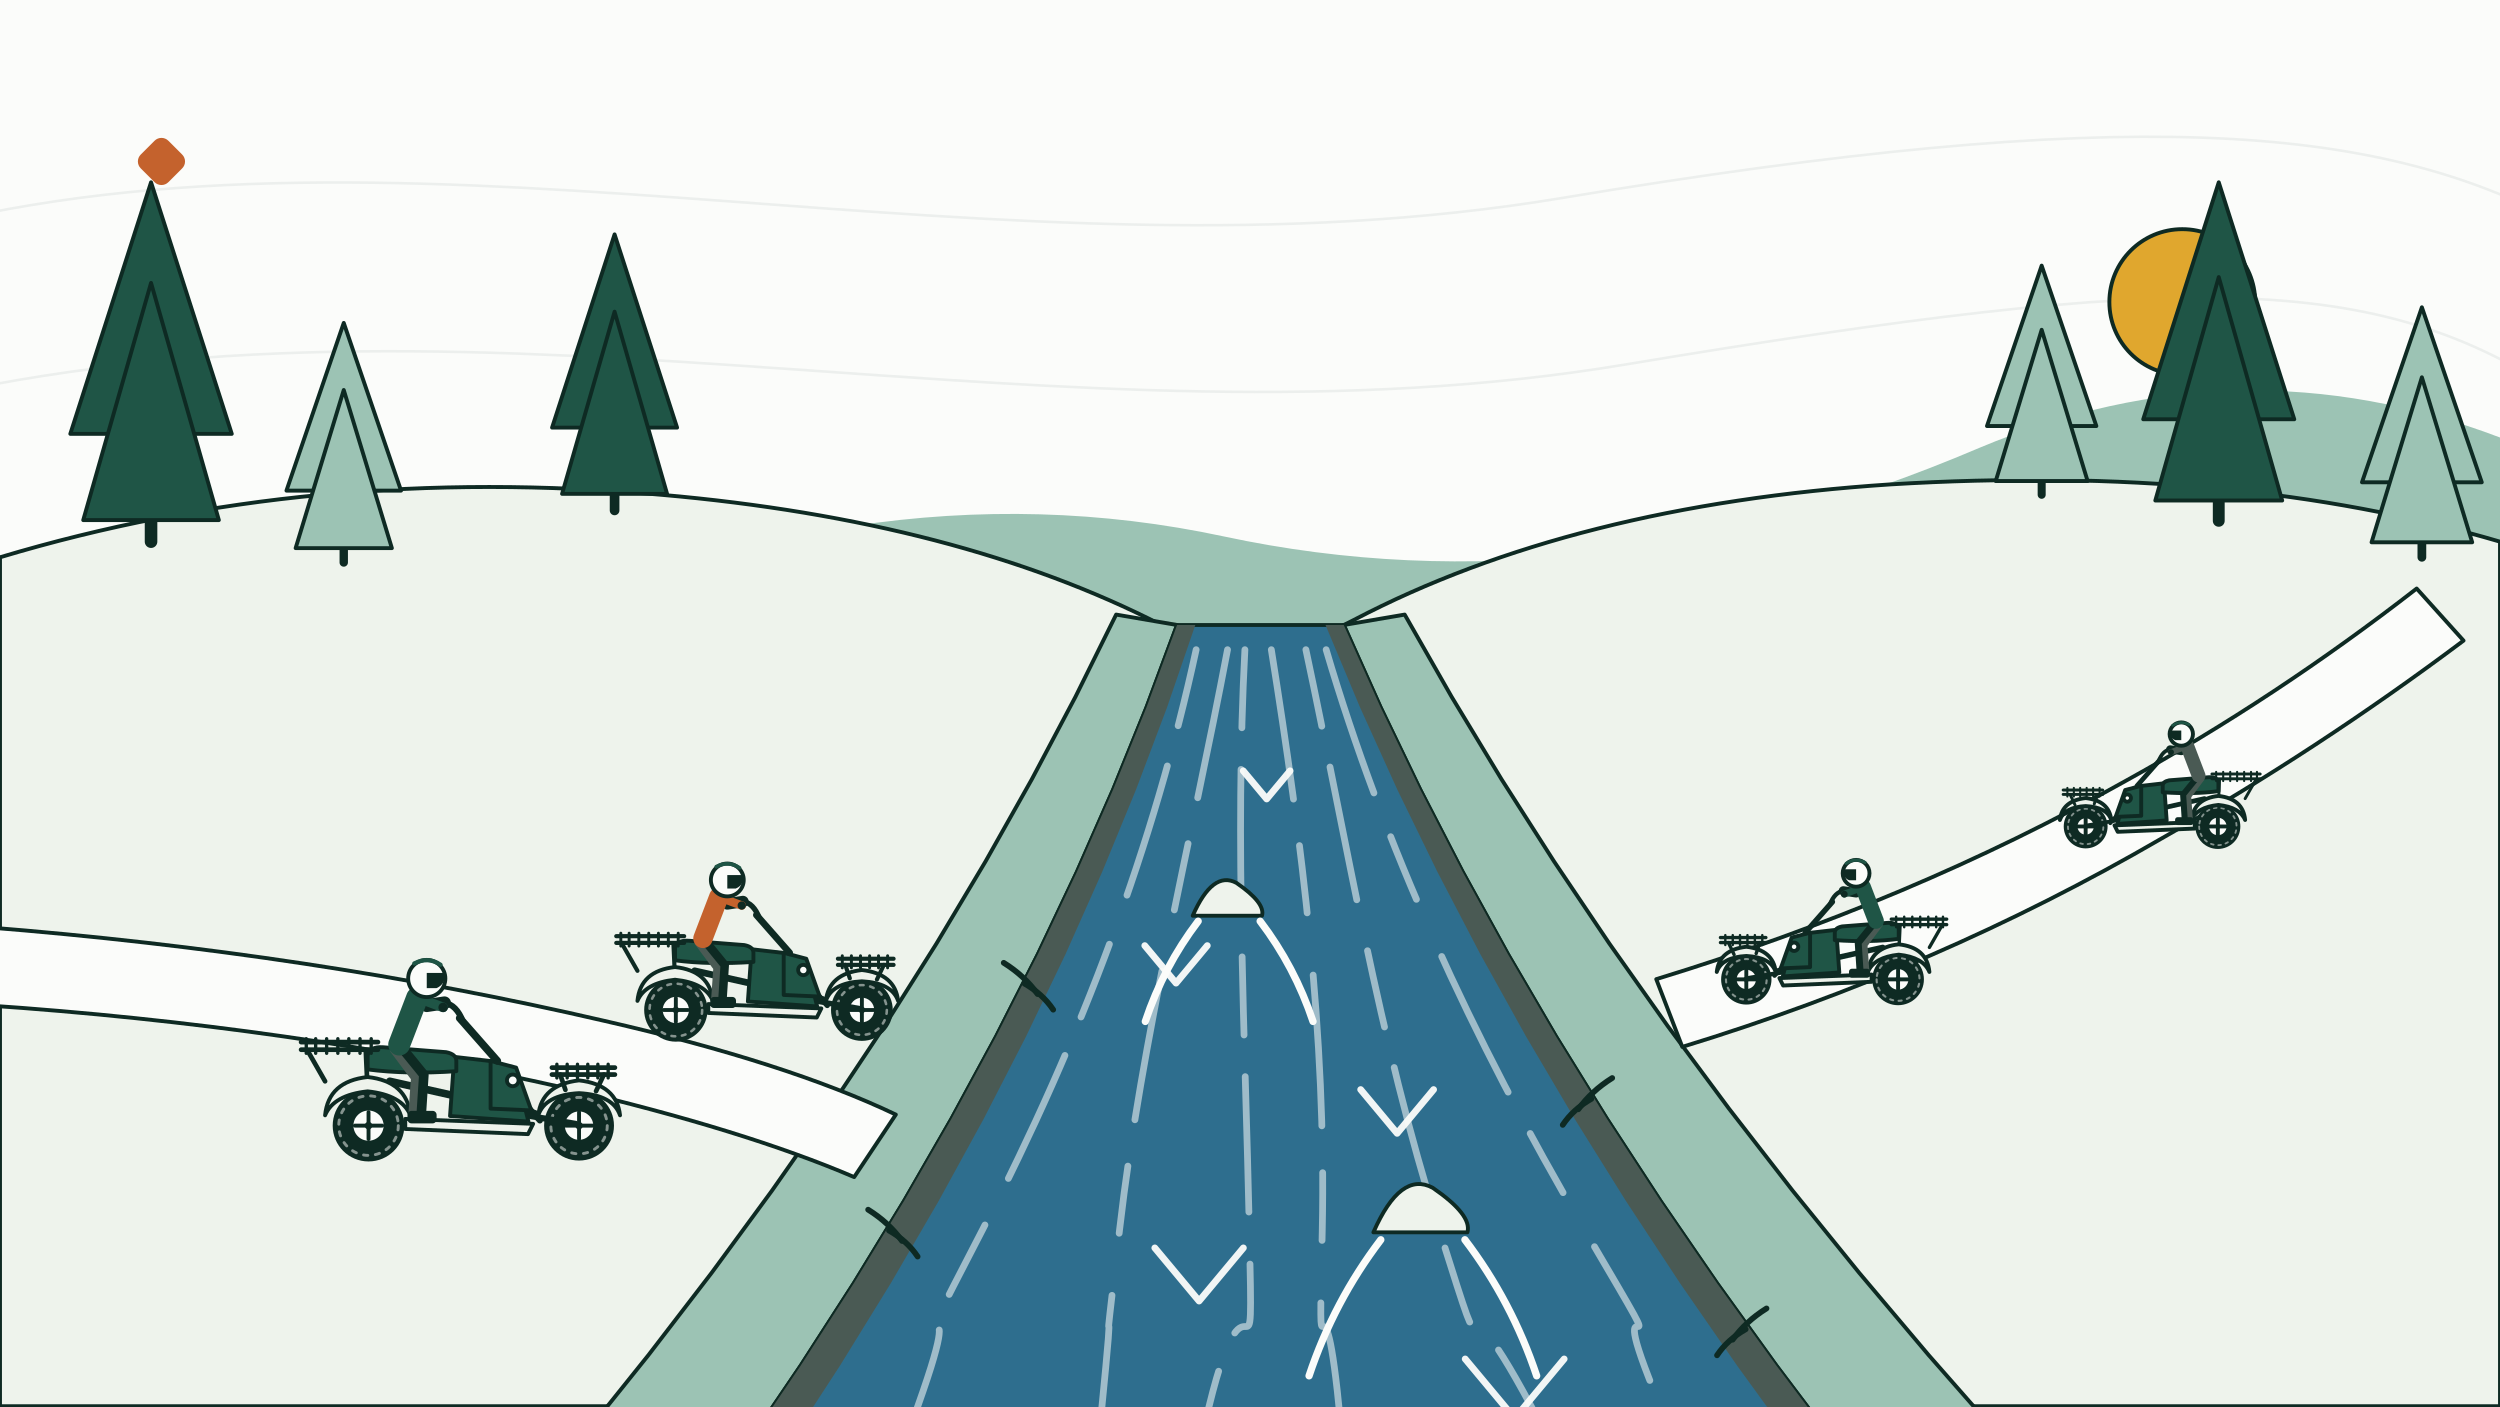
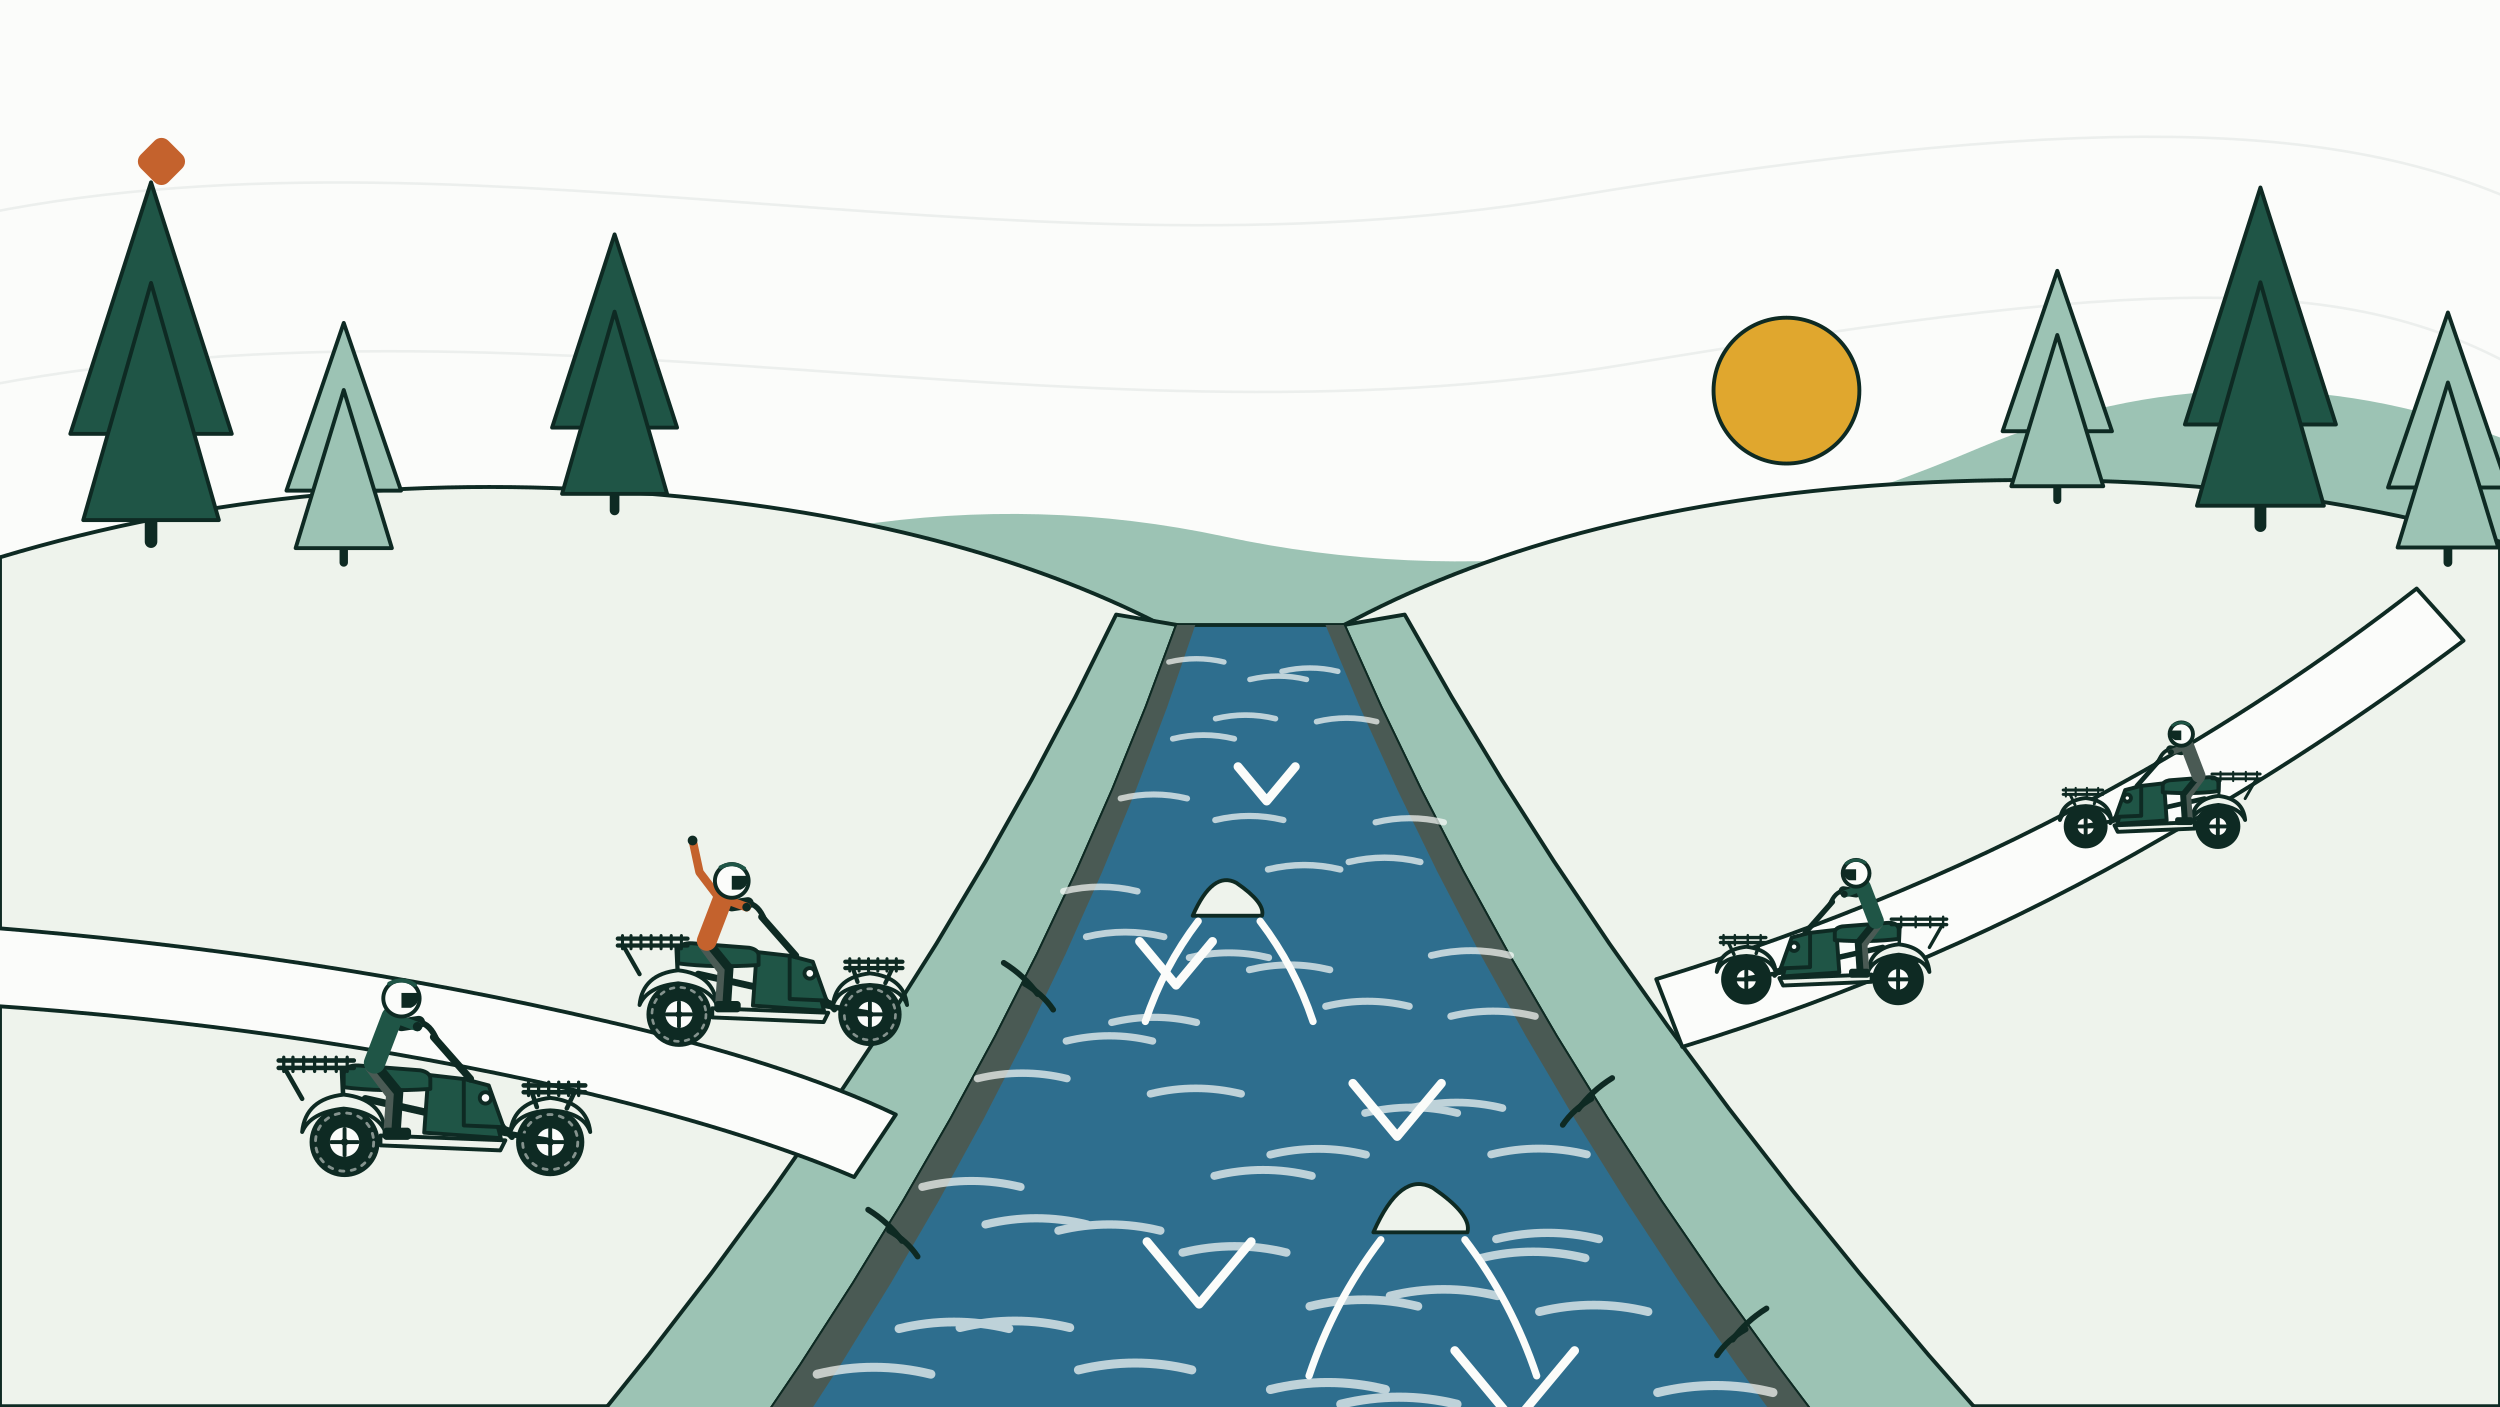
<svg xmlns="http://www.w3.org/2000/svg" viewBox="0 0 960 540" role="img">
  <rect width="960" height="540" fill="#FBFCFA" />
  <g fill="none" stroke="#0E2A23" stroke-opacity="0.06" stroke-width="1">
    <path d="M-24 86 C 168 40, 384 112, 600 76 S 912 47, 984 86" />
    <path d="M-24 152 C 192 104, 408 176, 624 140 S 912 104, 984 152" />
  </g>
-   <circle cx="838.0" cy="116.0" r="28.0" fill="#E0A72E" stroke="#0E2A23" stroke-width="1.5" />
+   <circle cx="686.0" cy="150.0" r="28.0" fill="#E0A72E" stroke="#0E2A23" stroke-width="1.5" />
  <path d="M180 250 Q330 176 470 206 Q610 236 760 172 Q860 130 960 168 L960 260 L180 260 Z" fill="#9CC3B4" />
  <path d="M0 214 Q120 178 254 190 Q368 200 446 240 Q482 258 520 238 Q604 194 726 186 Q858 178 960 208 L960 540 L0 540 Z" fill="#EEF3EC" stroke="#0E2A23" stroke-width="1.5" stroke-linejoin="round" />
  <g stroke-linejoin="round" stroke-linecap="round">
    <path d="M58.0 208.0 V194.2" stroke="#0E2A23" stroke-width="4.83" />
    <path d="M58.0 70.0 L89.0 166.6 H27.0 Z" fill="#1F5546" stroke="#0E2A23" stroke-width="1.5" />
    <path d="M58.0 108.64 L84.04 199.72 H31.96 Z" fill="#1F5546" stroke="#0E2A23" stroke-width="1.5" />
    <path d="M132.0 216.0 V206.8" stroke="#0E2A23" stroke-width="3.22" />
    <path d="M132.0 124.0 L154.0 188.4 H110.0 Z" fill="#9CC3B4" stroke="#0E2A23" stroke-width="1.5" />
    <path d="M132.0 149.76 L150.48 210.48 H113.52 Z" fill="#9CC3B4" stroke="#0E2A23" stroke-width="1.5" />
    <path d="M236.0 196.0 V185.4" stroke="#0E2A23" stroke-width="3.71" />
    <path d="M236.0 90.0 L260.0 164.2 H212.0 Z" fill="#1F5546" stroke="#0E2A23" stroke-width="1.5" />
    <path d="M236.0 119.68 L256.16 189.64 H215.84 Z" fill="#1F5546" stroke="#0E2A23" stroke-width="1.5" />
-     <path d="M852.0 200.0 V187.0" stroke="#0E2A23" stroke-width="4.55" />
-     <path d="M852.0 70.0 L881.0 161.0 H823.0 Z" fill="#1F5546" stroke="#0E2A23" stroke-width="1.5" />
-     <path d="M852.0 106.4 L876.36 192.2 H827.64 Z" fill="#1F5546" stroke="#0E2A23" stroke-width="1.5" />
-     <path d="M784.0 190.0 V181.2" stroke="#0E2A23" stroke-width="3.08" />
-     <path d="M784.0 102.0 L805.0 163.6 H763.0 Z" fill="#9CC3B4" stroke="#0E2A23" stroke-width="1.5" />
-     <path d="M784.0 126.64 L801.64 184.72 H766.36 Z" fill="#9CC3B4" stroke="#0E2A23" stroke-width="1.5" />
-     <path d="M930.0 214.0 V204.4" stroke="#0E2A23" stroke-width="3.36" />
-     <path d="M930.0 118.0 L953.0 185.2 H907.0 Z" fill="#9CC3B4" stroke="#0E2A23" stroke-width="1.5" />
-     <path d="M930.0 144.88 L949.32 208.24 H910.68 Z" fill="#9CC3B4" stroke="#0E2A23" stroke-width="1.5" />
+     <path d="M868.0 202.0 V189.0" stroke="#0E2A23" stroke-width="4.55" />
+     <path d="M868.0 72.0 L897.0 163.0 H839.0 Z" fill="#1F5546" stroke="#0E2A23" stroke-width="1.5" />
+     <path d="M868.0 108.4 L892.36 194.2 H843.64 Z" fill="#1F5546" stroke="#0E2A23" stroke-width="1.5" />
+     <path d="M790.0 192.0 V183.2" stroke="#0E2A23" stroke-width="3.08" />
+     <path d="M790.0 104.0 L811.0 165.6 H769.0 Z" fill="#9CC3B4" stroke="#0E2A23" stroke-width="1.5" />
+     <path d="M790.0 128.64 L807.64 186.72 H772.36 Z" fill="#9CC3B4" stroke="#0E2A23" stroke-width="1.5" />
+     <path d="M940.0 216.0 V206.4" stroke="#0E2A23" stroke-width="3.36" />
+     <path d="M940.0 120.0 L963.0 187.2 H917.0 Z" fill="#9CC3B4" stroke="#0E2A23" stroke-width="1.5" />
+     <path d="M940.0 146.88 L959.32 210.24 H920.68 Z" fill="#9CC3B4" stroke="#0E2A23" stroke-width="1.5" />
  </g>
  <path d="M428.6 236.0 L412.96 267.6 L396.24 299.2 L378.44 330.8 L359.56 362.4 L339.6 394.0 L318.56 425.6 L296.44 457.2 L273.24 488.8 L248.96 520.4 L223.6 552.0 286.0 556.0 L307.46 524.4 L327.84 492.8 L347.14 461.2 L365.36 429.6 L382.5 398.0 L398.56 366.4 L413.54 334.8 L427.44 303.2 L440.26 271.6 L452.0 240.0 Z" fill="#9CC3B4" stroke="#0E2A23" stroke-width="1.5" stroke-linejoin="round" />
  <path d="M539.4 236.0 L557.44 267.6 L576.56 299.2 L596.76 330.8 L618.04 362.4 L640.4 394.0 L663.84 425.6 L688.36 457.2 L713.96 488.8 L740.64 520.4 L768.4 552.0 706.0 556.0 L682.14 524.4 L659.36 492.8 L637.66 461.2 L617.04 429.6 L597.5 398.0 L579.04 366.4 L561.66 334.8 L545.36 303.2 L530.14 271.6 L516.0 240.0 Z" fill="#9CC3B4" stroke="#0E2A23" stroke-width="1.5" stroke-linejoin="round" />
  <path d="M452.0 240.0 L440.26 271.6 L427.44 303.2 L413.54 334.8 L398.56 366.4 L382.5 398.0 L365.36 429.6 L347.14 461.2 L327.84 492.8 L307.46 524.4 L286.0 556.0 706.0 556.0 L682.14 524.4 L659.36 492.8 L637.66 461.2 L617.04 429.6 L597.5 398.0 L579.04 366.4 L561.66 334.8 L545.36 303.2 L530.14 271.6 L516.0 240.0 Z" fill="#2E6E8E" stroke="#0E2A23" stroke-width="1.5" stroke-linejoin="round" />
  <path d="M452.0 240.0 L440.26 271.6 L427.44 303.2 L413.54 334.8 L398.56 366.4 L382.5 398.0 L365.36 429.6 L347.14 461.2 L327.84 492.8 L307.46 524.4 L286.0 556.0 302.0 556.0 L322.56 524.4 L342.04 492.8 L360.44 461.2 L377.76 429.6 L394.0 398.0 L409.16 366.4 L423.24 334.8 L436.24 303.2 L448.16 271.6 L459.0 240.0 Z" fill="#4A5A54" />
  <path d="M516.0 240.0 L530.14 271.6 L545.36 303.2 L561.66 334.8 L579.04 366.4 L597.5 398.0 L617.04 429.6 L637.66 461.2 L659.36 492.8 L682.14 524.4 L706.0 556.0 690.0 556.0 L667.04 524.4 L645.16 492.8 L624.36 461.2 L604.64 429.6 L586.0 398.0 L568.44 366.4 L551.96 334.8 L536.56 303.2 L522.24 271.6 L509.0 240.0 Z" fill="#4A5A54" />
-   <g fill="none" stroke="#FBFCFA" stroke-linecap="round" opacity="0.55">
-     <path d="M459.32 249.48 C 443.23 323.74, 415.66 398.0, 377.27 472.26 S 377.27 472.26, 350.07 546.52" stroke-width="2.6" stroke-dasharray="30 16 52 20" />
-     <path d="M471.37 249.48 C 457.29 323.74, 438.51 398.0, 429.91 472.26 S 429.91 472.26, 422.52 546.52" stroke-width="2.6" stroke-dasharray="58 18 26 24" />
-     <path d="M478.04 249.48 C 474.14 323.74, 478.14 398.0, 479.74 472.26 S 479.74 472.26, 462.74 546.52" stroke-width="2.6" stroke-dasharray="30 16 52 20" />
-     <path d="M488.19 249.48 C 500.06 323.74, 509.33 398.0, 507.75 472.26 S 507.75 472.26, 514.79 546.52" stroke-width="2.6" stroke-dasharray="58 18 26 24" />
-     <path d="M501.46 249.48 C 517.33 323.74, 529.2 398.0, 552.68 472.26 S 552.68 472.26, 591.41 546.52" stroke-width="2.6" stroke-dasharray="30 16 52 20" />
-     <path d="M509.24 249.48 C 531.12 323.74, 564.82 398.0, 608.49 472.26 S 608.49 472.26, 640.32 546.52" stroke-width="2.6" stroke-dasharray="58 18 26 24" />
-   </g>
-   <g fill="none" stroke="#FBFCFA" stroke-width="2.6" stroke-linecap="round" stroke-linejoin="round" opacity="0.95">
-     <path d="M477.4 296.0 L486.4 306.8 L495.4 296.0" />
-     <path d="M439.6 363.12 L451.6 377.52 L463.6 363.12" />
-     <path d="M522.5 418.4 L536.5 435.2 L550.5 418.4" />
-     <path d="M443.45 479.2 L460.45 499.6 L477.45 479.2" />
-     <path d="M562.64 521.84 L581.64 544.64 L600.64 521.84" />
+   <g fill="none" stroke="#FBFCFA" stroke-linecap="round" opacity="0.7">
+     <path d="M448.83 254.22 q10.59 -2.54 21.17 0" stroke-width="2.07" />
+     <path d="M479.97 260.92 q10.86 -2.61 21.72 0" stroke-width="2.11" />
+     <path d="M492.27 257.8 q10.73 -2.58 21.46 0" stroke-width="2.09" />
+     <path d="M450.36 283.69 q11.8 -2.84 23.59 0" stroke-width="2.22" />
+     <path d="M466.8 275.97 q11.48 -2.76 22.96 0" stroke-width="2.18" />
+     <path d="M505.58 277.12 q11.53 -2.78 23.05 0" stroke-width="2.19" />
+     <path d="M430.34 306.61 q12.74 -3.07 25.48 0" stroke-width="2.34" />
+     <path d="M466.67 314.9 q13.08 -3.16 26.16 0" stroke-width="2.38" />
+     <path d="M528.23 315.78 q13.12 -3.17 26.23 0" stroke-width="2.38" />
+     <path d="M408.34 342.25 q14.21 -3.44 28.41 0" stroke-width="2.52" />
+     <path d="M486.93 333.86 q13.86 -3.35 27.72 0" stroke-width="2.48" />
+     <path d="M517.92 331.01 q13.74 -3.32 27.49 0" stroke-width="2.46" />
+     <path d="M417.14 359.73 q14.93 -3.61 29.85 0" stroke-width="2.61" />
+     <path d="M456.66 367.73 q15.25 -3.69 30.51 0" stroke-width="2.65" />
+     <path d="M479.76 372.39 q15.45 -3.74 30.89 0" stroke-width="2.67" />
+     <path d="M549.62 366.89 q15.22 -3.68 30.44 0" stroke-width="2.64" />
+     <path d="M409.45 399.76 q16.57 -4.02 33.14 0" stroke-width="2.81" />
+     <path d="M426.9 392.62 q16.28 -3.95 32.56 0" stroke-width="2.77" />
+     <path d="M509.08 386.42 q16.02 -3.88 32.05 0" stroke-width="2.74" />
+     <path d="M557.15 390.24 q16.18 -3.92 32.36 0" stroke-width="2.76" />
+     <path d="M375.38 414.17 q17.17 -4.16 34.33 0" stroke-width="2.88" />
+     <path d="M441.79 420.03 q17.41 -4.22 34.81 0" stroke-width="2.91" />
+     <path d="M524.17 427.41 q17.71 -4.3 35.42 0" stroke-width="2.95" />
+     <path d="M541.68 425.5 q17.63 -4.28 35.26 0" stroke-width="2.94" />
+     <path d="M354.16 455.78 q18.88 -4.59 37.75 0" stroke-width="3.09" />
+     <path d="M466.32 451.53 q18.7 -4.54 37.4 0" stroke-width="3.07" />
+     <path d="M487.8 443.39 q18.37 -4.46 36.73 0" stroke-width="3.03" />
+     <path d="M572.62 443.29 q18.36 -4.46 36.73 0" stroke-width="3.03" />
+     <path d="M378.43 470.18 q19.47 -4.73 38.94 0" stroke-width="3.17" />
+     <path d="M406.44 472.57 q19.57 -4.76 39.14 0" stroke-width="3.18" />
+     <path d="M454.13 480.99 q19.91 -4.84 39.83 0" stroke-width="3.22" />
+     <path d="M568.74 483.1 q20.0 -4.86 40.0 0" stroke-width="3.23" />
+     <path d="M574.57 475.81 q19.7 -4.79 39.4 0" stroke-width="3.19" />
+     <path d="M345.21 510.22 q21.12 -5.14 42.23 0" stroke-width="3.37" />
+     <path d="M368.61 509.82 q21.1 -5.13 42.2 0" stroke-width="3.37" />
+     <path d="M502.96 501.62 q20.76 -5.05 41.53 0" stroke-width="3.32" />
+     <path d="M533.77 497.62 q20.6 -5.01 41.2 0" stroke-width="3.3" />
+     <path d="M591.15 503.69 q20.85 -5.07 41.7 0" stroke-width="3.34" />
+     <path d="M313.79 527.69 q21.84 -5.31 43.67 0" stroke-width="3.46" />
+     <path d="M414.11 526.05 q21.77 -5.3 43.54 0" stroke-width="3.45" />
+     <path d="M487.85 533.57 q22.08 -5.37 44.15 0" stroke-width="3.49" />
+     <path d="M514.86 539.23 q22.31 -5.43 44.62 0" stroke-width="3.52" />
+     <path d="M636.56 534.73 q22.13 -5.38 44.25 0" stroke-width="3.49" />
+   </g>
+   <g fill="none" stroke="#FBFCFA" stroke-width="3.4" stroke-linecap="round" stroke-linejoin="round">
+     <path d="M475.4 294.4 L486.4 307.6 L497.4 294.4" />
+     <path d="M437.6 361.52 L451.6 378.32 L465.6 361.52" />
+     <path d="M519.5 416.0 L536.5 436.4 L553.5 416.0" />
+     <path d="M440.45 476.8 L460.45 500.8 L480.45 476.8" />
+     <path d="M558.64 518.64 L581.64 546.24 L604.64 518.64" />
  </g>
  <path d="M458.0 351.64 Q465.7 334.14 474.8 339.04 Q486.0 346.74 484.6 351.64 Z" fill="#EEF3EC" stroke="#0E2A23" stroke-width="1.5" stroke-linejoin="round" />
  <g fill="none" stroke="#FBFCFA" stroke-width="2.8" stroke-linecap="round">
    <path d="M460.1 353.74 Q446.8 371.24 439.8 392.24" />
    <path d="M483.9 353.74 Q497.2 371.24 504.2 392.24" />
  </g>
  <path d="M527.38 473.22 Q537.83 449.47 550.18 456.12 Q565.38 466.57 563.48 473.22 Z" fill="#EEF3EC" stroke="#0E2A23" stroke-width="1.5" stroke-linejoin="round" />
  <g fill="none" stroke="#FBFCFA" stroke-width="2.8" stroke-linecap="round">
    <path d="M530.23 476.07 Q512.18 499.82 502.68 528.32" />
    <path d="M562.53 476.07 Q580.58 499.82 590.08 528.32" />
  </g>
  <g fill="none" stroke="#0E2A23" stroke-width="2.2" stroke-linecap="round">
    <path d="M385.43 369.72 q8.0 5 13.0 12" />
    <path d="M393.43 377.72 q7.0 4 11.0 10" />
    <path d="M333.37 464.52 q8.0 5 13.0 12" />
    <path d="M341.37 472.52 q7.0 4 11.0 10" />
  </g>
  <g fill="none" stroke="#0E2A23" stroke-width="2.2" stroke-linecap="round">
    <path d="M619.09 413.96 q-8.0 5 -13.0 12" />
    <path d="M611.09 421.96 q-7.0 4 -11.0 10" />
    <path d="M678.34 502.44 q-8.0 5 -13.0 12" />
    <path d="M670.34 510.44 q-7.0 4 -11.0 10" />
  </g>
  <path d="M-6 356 Q120 366 232 392 Q302 408 344 428 L328 452 Q286 434 218 418 Q112 394 -6 386 Z" fill="#FBFCFA" stroke="#0E2A23" stroke-width="1.5" stroke-linejoin="round" />
  <path d="M646 402 Q744 372 830 322 Q890 288 946 246 L928 226 Q874 268 816 300 Q734 346 636 376 Z" fill="#FBFCFA" stroke="#0E2A23" stroke-width="1.5" stroke-linejoin="round" />
  <g transform="translate(704.0 386.0) scale(-0.62 0.62)">
    <g stroke-linecap="round" stroke-linejoin="round">
      <circle cx="-40.1" cy="-16" r="16.0" fill="#0E2A23" />
-       <circle cx="-40.1" cy="-16" r="13.3" fill="none" stroke="#FBFCFA" stroke-width="1.3" stroke-dasharray="1.9 3.4" opacity="0.5" />
      <circle cx="-40.1" cy="-16" r="7.6" fill="#FBFCFA" stroke="#0E2A23" stroke-width="2.42" />
      <path d="M-40.1 -22 V-10 M-46.2 -16 H-34.0" stroke="#0E2A23" stroke-width="2.42" />
      <circle cx="-40.1" cy="-16" r="1.7" fill="#0E2A23" />
      <circle cx="53.9" cy="-16" r="15.6" fill="#0E2A23" />
-       <circle cx="53.9" cy="-16" r="12.6" fill="none" stroke="#FBFCFA" stroke-width="1.3" stroke-dasharray="1.9 3.4" opacity="0.5" />
      <circle cx="53.9" cy="-16" r="7.2" fill="#FBFCFA" stroke="#0E2A23" stroke-width="2.42" />
      <path d="M53.9 -22 V-10 M47.8 -16 H60.0" stroke="#0E2A23" stroke-width="2.42" />
      <circle cx="53.9" cy="-16" r="1.7" fill="#0E2A23" />
      <path d="M34.1 -21.3 L-30.6 -35.8" stroke="#0E2A23" stroke-width="3.4" />
      <path d="M52.4 -16.8 L17.4 -22.8" stroke="#0E2A23" stroke-width="2.7" />
      <path d="M17.4 -39.6 L36.4 -18.3" stroke="#0E2A23" stroke-width="2.7" />
      <path d="M72.2 -20.6 Q70.7 -34.3 53.9 -36.2 Q37.2 -34.3 35.7 -20.6 Q38.7 -29.7 53.9 -30.5 Q69.1 -29.7 72.2 -20.6 Z" fill="#EEF3EC" stroke="#0E2A23" stroke-width="2.42" />
      <path d="M-21.4 -20.6 Q-23 -35.8 -40.5 -37.7 Q-58 -35.8 -59.5 -20.6 Q-55.7 -29.7 -40.5 -31.3 Q-25.2 -29.7 -21.4 -20.6 Z" fill="#EEF3EC" stroke="#0E2A23" stroke-width="2.42" />
      <path d="M33.4 -16.8 L-23.7 -19 L-23.7 -14.5 L31.1 -12.2 Z" fill="#EEF3EC" stroke="#0E2A23" stroke-width="2.42" />
      <path d="M14.7 -44.8 L-1.8 -46.7 L-3.7 -20.3 L31.3 -17.8 L26.4 -37.5 Z" fill="#1F5546" stroke="#0E2A23" stroke-width="2.42" />
      <path d="M32.6 -22.8 L25.8 -41.9 L14.4 -44.9 L14.4 -23.6 Z" fill="#1F5546" stroke="#0E2A23" stroke-width="2.42" />
      <circle cx="24.3" cy="-36.2" r="2.6" fill="#FBFCFA" stroke="#0E2A23" stroke-width="2.42" />
      <path d="M-0.9 -40.3 L-0.9 -44.9 Q-0.9 -47.9 -5.5 -48.8 L-33.6 -51 Q-39.7 -51.4 -40.5 -47.2 L-40.5 -41.1 Q-23 -38.8 -0.9 -40.3 Z" fill="#1F5546" stroke="#0E2A23" stroke-width="2.42" />
      <path d="M-35.9 -53.3 H-70.2 M-35.9 -49.9 H-70.2" stroke="#0E2A23" stroke-width="2.1" />
-       <path d="M-38.9 -54.8 V-48.3 M-43.9 -54.8 V-48.3 M-48.9 -54.8 V-48.3 M-53.8 -54.8 V-48.3 M-58.8 -54.8 V-48.3 M-63.7 -54.8 V-48.3 M-67.9 -54.8 V-48.3" stroke="#0E2A23" stroke-width="1.5" />
-       <path d="M-41.3 -49.1 L-40.8 -38.1 M-67.1 -49.1 L-59.5 -35.8" stroke="#0E2A23" stroke-width="2.1" />
-       <path d="M41.8 -41.9 H69.9 M41.8 -38.8 H69.9" stroke="#0E2A23" stroke-width="2.1" />
-       <path d="M44.0 -43.4 V-37.3 M48.6 -43.4 V-37.3 M53.2 -43.4 V-37.3 M57.8 -43.4 V-37.3 M62.3 -43.4 V-37.3 M66.9 -43.4 V-37.3" stroke="#0E2A23" stroke-width="1.5" />
+       <path d="M-42 -54.8 V-48.3 M-51 -54.8 V-48.3 M-60 -54.8 V-48.3 M-68 -54.8 V-48.3" stroke="#0E2A23" stroke-width="1.5" />
+       <path d="M-41.3 -49.1 L-40.8 -38.1 M-67.1 -49.1 L-59.5 -35.8" stroke="#0E2A23" stroke-width="2.1" />
+       <path d="M41.8 -41.9 H69.9 M41.8 -38.8 H69.9" stroke="#0E2A23" stroke-width="2.1" />
+       <path d="M45 -43.4 V-37.3 M53 -43.4 V-37.3 M61 -43.4 V-37.3 M68 -43.4 V-37.3" stroke="#0E2A23" stroke-width="1.5" />
      <path d="M45.5 -38.8 L47.8 -32.0 M65.0 -38.8 L61.5 -31.4" stroke="#0E2A23" stroke-width="2.1" />
      <path d="M17.4 -44.9 L0.6 -64" stroke="#0E2A23" stroke-width="3.4" />
      <path d="M2.1 -62.4 Q-0.9 -70.1 -6.2 -70.8" fill="none" stroke="#0E2A23" stroke-width="2.7" />
      <path d="M-6.2 -70.8 L-14.1 -69.6" stroke="#0E2A23" stroke-width="5.8" />
    </g>
    <g stroke-linecap="round" stroke-linejoin="round">
      <path d="M-28.4 -50 L-19 -37.4 L-20.2 -20.3" fill="none" stroke="#4A5A54" stroke-width="4.3" />
      <path d="M-26.4 -52.2 L-15.4 -38.7 L-16.6 -20.3" fill="none" stroke="#0E2A23" stroke-width="4.3" />
      <rect x="-22.7" y="-22.6" width="13" height="5.6" rx="1.8" fill="#0E2A23" />
      <path d="M-26.4 -52.2 L-18.4 -73.1" stroke="#1F5546" stroke-width="9.8" />
      <path d="M-18.4 -73.1 L-6.8 -68.8" stroke="#1F5546" stroke-width="4.3" />
      <circle cx="-6.8" cy="-68.8" r="2.1" fill="#0E2A23" />
      <circle cx="-14.1" cy="-81.7" r="8.3" fill="#FBFCFA" stroke="#0E2A23" stroke-width="2.42" />
      <path d="M-6.13 -84.19 Q-5.47 -79.21 -9.78 -77.38 L-14.1 -77.38 L-14.1 -84.19 Z" fill="#0E2A23" />
      <path d="M-7.96 -87.84 Q-13.52 -91.58 -19.66 -88.42" fill="none" stroke="#1F5546" stroke-width="1.9" />
    </g>
  </g>
  <g transform="translate(830.0 326.0) scale(-0.54 0.54)">
    <g stroke-linecap="round" stroke-linejoin="round">
      <circle cx="-40.1" cy="-16" r="16.0" fill="#0E2A23" />
-       <circle cx="-40.1" cy="-16" r="13.3" fill="none" stroke="#FBFCFA" stroke-width="1.3" stroke-dasharray="1.9 3.4" opacity="0.5" />
      <circle cx="-40.1" cy="-16" r="7.6" fill="#FBFCFA" stroke="#0E2A23" stroke-width="2.78" />
      <path d="M-40.1 -22 V-10 M-46.2 -16 H-34.0" stroke="#0E2A23" stroke-width="2.78" />
      <circle cx="-40.1" cy="-16" r="1.7" fill="#0E2A23" />
      <circle cx="53.9" cy="-16" r="15.6" fill="#0E2A23" />
-       <circle cx="53.9" cy="-16" r="12.6" fill="none" stroke="#FBFCFA" stroke-width="1.3" stroke-dasharray="1.9 3.4" opacity="0.5" />
      <circle cx="53.9" cy="-16" r="7.2" fill="#FBFCFA" stroke="#0E2A23" stroke-width="2.78" />
      <path d="M53.9 -22 V-10 M47.8 -16 H60.0" stroke="#0E2A23" stroke-width="2.78" />
      <circle cx="53.9" cy="-16" r="1.7" fill="#0E2A23" />
      <path d="M34.1 -21.3 L-30.6 -35.8" stroke="#0E2A23" stroke-width="3.4" />
      <path d="M52.4 -16.8 L17.4 -22.8" stroke="#0E2A23" stroke-width="2.7" />
      <path d="M17.4 -39.6 L36.4 -18.3" stroke="#0E2A23" stroke-width="2.7" />
      <path d="M72.2 -20.6 Q70.7 -34.3 53.9 -36.2 Q37.2 -34.3 35.7 -20.6 Q38.7 -29.7 53.9 -30.5 Q69.1 -29.7 72.2 -20.6 Z" fill="#EEF3EC" stroke="#0E2A23" stroke-width="2.78" />
      <path d="M-21.4 -20.6 Q-23 -35.8 -40.5 -37.7 Q-58 -35.8 -59.5 -20.6 Q-55.7 -29.7 -40.5 -31.3 Q-25.2 -29.7 -21.4 -20.6 Z" fill="#EEF3EC" stroke="#0E2A23" stroke-width="2.78" />
      <path d="M33.4 -16.8 L-23.7 -19 L-23.7 -14.5 L31.1 -12.2 Z" fill="#EEF3EC" stroke="#0E2A23" stroke-width="2.78" />
      <path d="M14.7 -44.8 L-1.8 -46.7 L-3.7 -20.3 L31.3 -17.8 L26.4 -37.5 Z" fill="#1F5546" stroke="#0E2A23" stroke-width="2.78" />
      <path d="M32.6 -22.8 L25.8 -41.9 L14.4 -44.9 L14.4 -23.6 Z" fill="#1F5546" stroke="#0E2A23" stroke-width="2.78" />
      <circle cx="24.3" cy="-36.2" r="2.6" fill="#FBFCFA" stroke="#0E2A23" stroke-width="2.78" />
      <path d="M-0.9 -40.3 L-0.9 -44.9 Q-0.9 -47.9 -5.5 -48.8 L-33.6 -51 Q-39.7 -51.4 -40.5 -47.2 L-40.5 -41.1 Q-23 -38.8 -0.9 -40.3 Z" fill="#1F5546" stroke="#0E2A23" stroke-width="2.78" />
      <path d="M-35.9 -53.3 H-70.2 M-35.9 -49.9 H-70.2" stroke="#0E2A23" stroke-width="2.1" />
-       <path d="M-38.9 -54.8 V-48.3 M-43.9 -54.8 V-48.3 M-48.9 -54.8 V-48.3 M-53.8 -54.8 V-48.3 M-58.8 -54.8 V-48.3 M-63.7 -54.8 V-48.3 M-67.9 -54.8 V-48.3" stroke="#0E2A23" stroke-width="1.5" />
-       <path d="M-41.3 -49.1 L-40.8 -38.1 M-67.1 -49.1 L-59.5 -35.8" stroke="#0E2A23" stroke-width="2.1" />
-       <path d="M41.8 -41.9 H69.9 M41.8 -38.8 H69.9" stroke="#0E2A23" stroke-width="2.1" />
-       <path d="M44.0 -43.4 V-37.3 M48.6 -43.4 V-37.3 M53.2 -43.4 V-37.3 M57.8 -43.4 V-37.3 M62.3 -43.4 V-37.3 M66.9 -43.4 V-37.3" stroke="#0E2A23" stroke-width="1.5" />
+       <path d="M-42 -54.8 V-48.3 M-51 -54.8 V-48.3 M-60 -54.8 V-48.3 M-68 -54.8 V-48.3" stroke="#0E2A23" stroke-width="1.5" />
+       <path d="M-41.3 -49.1 L-40.8 -38.1 M-67.1 -49.1 L-59.5 -35.8" stroke="#0E2A23" stroke-width="2.1" />
+       <path d="M41.8 -41.9 H69.9 M41.8 -38.8 H69.9" stroke="#0E2A23" stroke-width="2.1" />
+       <path d="M45 -43.4 V-37.3 M53 -43.4 V-37.3 M61 -43.4 V-37.3 M68 -43.4 V-37.3" stroke="#0E2A23" stroke-width="1.5" />
      <path d="M45.5 -38.8 L47.8 -32.0 M65.0 -38.8 L61.5 -31.4" stroke="#0E2A23" stroke-width="2.1" />
      <path d="M17.4 -44.9 L0.6 -64" stroke="#0E2A23" stroke-width="3.4" />
      <path d="M2.1 -62.4 Q-0.9 -70.1 -6.2 -70.8" fill="none" stroke="#0E2A23" stroke-width="2.7" />
      <path d="M-6.2 -70.8 L-14.1 -69.6" stroke="#0E2A23" stroke-width="5.8" />
    </g>
    <g stroke-linecap="round" stroke-linejoin="round">
      <path d="M-28.4 -50 L-19 -37.4 L-20.2 -20.3" fill="none" stroke="#4A5A54" stroke-width="4.3" />
      <path d="M-26.4 -52.2 L-15.4 -38.7 L-16.6 -20.3" fill="none" stroke="#0E2A23" stroke-width="4.3" />
      <rect x="-22.7" y="-22.6" width="13" height="5.6" rx="1.8" fill="#0E2A23" />
      <path d="M-26.4 -52.2 L-18.4 -73.1" stroke="#4A5A54" stroke-width="9.8" />
      <path d="M-18.4 -73.1 L-6.8 -68.8" stroke="#4A5A54" stroke-width="4.3" />
      <circle cx="-6.8" cy="-68.8" r="2.1" fill="#0E2A23" />
      <circle cx="-14.1" cy="-81.7" r="8.3" fill="#FBFCFA" stroke="#0E2A23" stroke-width="2.78" />
      <path d="M-6.13 -84.19 Q-5.47 -79.21 -9.78 -77.38 L-14.1 -77.38 L-14.1 -84.19 Z" fill="#0E2A23" />
      <path d="M-7.96 -87.84 Q-13.52 -91.58 -19.66 -88.42" fill="none" stroke="#1F5546" stroke-width="1.9" />
    </g>
  </g>
-   <g transform="translate(176.0 446.0) scale(0.86 0.86)">
+   <g transform="translate(166.0 452.0) scale(0.84 0.84)">
    <g stroke-linecap="round" stroke-linejoin="round">
      <circle cx="-40.1" cy="-16" r="16.0" fill="#0E2A23" />
      <circle cx="-40.1" cy="-16" r="13.3" fill="none" stroke="#FBFCFA" stroke-width="1.3" stroke-dasharray="1.9 3.4" opacity="0.5" />
-       <circle cx="-40.1" cy="-16" r="7.6" fill="#FBFCFA" stroke="#0E2A23" stroke-width="1.74" />
-       <path d="M-40.1 -22 V-10 M-46.2 -16 H-34.0" stroke="#0E2A23" stroke-width="1.74" />
+       <circle cx="-40.1" cy="-16" r="7.6" fill="#FBFCFA" stroke="#0E2A23" stroke-width="1.79" />
+       <path d="M-40.1 -22 V-10 M-46.2 -16 H-34.0" stroke="#0E2A23" stroke-width="1.79" />
      <circle cx="-40.1" cy="-16" r="1.7" fill="#0E2A23" />
      <circle cx="53.9" cy="-16" r="15.6" fill="#0E2A23" />
      <circle cx="53.9" cy="-16" r="12.6" fill="none" stroke="#FBFCFA" stroke-width="1.3" stroke-dasharray="1.9 3.4" opacity="0.5" />
-       <circle cx="53.9" cy="-16" r="7.2" fill="#FBFCFA" stroke="#0E2A23" stroke-width="1.74" />
-       <path d="M53.9 -22 V-10 M47.8 -16 H60.0" stroke="#0E2A23" stroke-width="1.74" />
-       <circle cx="53.9" cy="-16" r="1.7" fill="#0E2A23" />
-       <path d="M34.1 -21.3 L-30.6 -35.8" stroke="#0E2A23" stroke-width="3.4" />
-       <path d="M52.4 -16.8 L17.4 -22.8" stroke="#0E2A23" stroke-width="2.7" />
-       <path d="M17.4 -39.6 L36.4 -18.3" stroke="#0E2A23" stroke-width="2.7" />
-       <path d="M72.2 -20.6 Q70.7 -34.3 53.9 -36.2 Q37.2 -34.3 35.7 -20.6 Q38.7 -29.7 53.9 -30.5 Q69.1 -29.7 72.2 -20.6 Z" fill="#EEF3EC" stroke="#0E2A23" stroke-width="1.74" />
-       <path d="M-21.4 -20.6 Q-23 -35.8 -40.5 -37.7 Q-58 -35.8 -59.5 -20.6 Q-55.7 -29.7 -40.5 -31.3 Q-25.2 -29.7 -21.4 -20.6 Z" fill="#EEF3EC" stroke="#0E2A23" stroke-width="1.74" />
-       <path d="M33.4 -16.8 L-23.7 -19 L-23.7 -14.5 L31.1 -12.2 Z" fill="#EEF3EC" stroke="#0E2A23" stroke-width="1.74" />
-       <path d="M14.7 -44.8 L-1.8 -46.7 L-3.7 -20.3 L31.3 -17.8 L26.4 -37.5 Z" fill="#1F5546" stroke="#0E2A23" stroke-width="1.74" />
-       <path d="M32.6 -22.8 L25.8 -41.9 L14.4 -44.9 L14.4 -23.6 Z" fill="#1F5546" stroke="#0E2A23" stroke-width="1.74" />
-       <circle cx="24.3" cy="-36.2" r="2.6" fill="#FBFCFA" stroke="#0E2A23" stroke-width="1.74" />
-       <path d="M-0.9 -40.3 L-0.9 -44.9 Q-0.9 -47.9 -5.5 -48.8 L-33.6 -51 Q-39.7 -51.4 -40.5 -47.2 L-40.5 -41.1 Q-23 -38.8 -0.9 -40.3 Z" fill="#1F5546" stroke="#0E2A23" stroke-width="1.74" />
+       <circle cx="53.9" cy="-16" r="7.2" fill="#FBFCFA" stroke="#0E2A23" stroke-width="1.79" />
+       <path d="M53.9 -22 V-10 M47.8 -16 H60.0" stroke="#0E2A23" stroke-width="1.79" />
+       <circle cx="53.9" cy="-16" r="1.7" fill="#0E2A23" />
+       <path d="M34.1 -21.3 L-30.6 -35.8" stroke="#0E2A23" stroke-width="3.4" />
+       <path d="M52.4 -16.8 L17.4 -22.8" stroke="#0E2A23" stroke-width="2.7" />
+       <path d="M17.4 -39.6 L36.4 -18.3" stroke="#0E2A23" stroke-width="2.7" />
+       <path d="M72.2 -20.6 Q70.7 -34.3 53.9 -36.2 Q37.2 -34.3 35.7 -20.6 Q38.7 -29.7 53.9 -30.5 Q69.1 -29.7 72.2 -20.6 Z" fill="#EEF3EC" stroke="#0E2A23" stroke-width="1.79" />
+       <path d="M-21.4 -20.6 Q-23 -35.8 -40.5 -37.7 Q-58 -35.8 -59.5 -20.6 Q-55.7 -29.7 -40.5 -31.3 Q-25.2 -29.7 -21.4 -20.6 Z" fill="#EEF3EC" stroke="#0E2A23" stroke-width="1.79" />
+       <path d="M33.4 -16.8 L-23.7 -19 L-23.7 -14.5 L31.1 -12.2 Z" fill="#EEF3EC" stroke="#0E2A23" stroke-width="1.79" />
+       <path d="M14.7 -44.8 L-1.8 -46.7 L-3.7 -20.3 L31.3 -17.8 L26.4 -37.5 Z" fill="#1F5546" stroke="#0E2A23" stroke-width="1.79" />
+       <path d="M32.6 -22.8 L25.8 -41.9 L14.4 -44.9 L14.4 -23.6 Z" fill="#1F5546" stroke="#0E2A23" stroke-width="1.79" />
+       <circle cx="24.3" cy="-36.2" r="2.6" fill="#FBFCFA" stroke="#0E2A23" stroke-width="1.79" />
+       <path d="M-0.9 -40.3 L-0.9 -44.9 Q-0.9 -47.9 -5.5 -48.8 L-33.6 -51 Q-39.7 -51.4 -40.5 -47.2 L-40.5 -41.1 Q-23 -38.8 -0.9 -40.3 Z" fill="#1F5546" stroke="#0E2A23" stroke-width="1.79" />
      <path d="M-35.9 -53.3 H-70.2 M-35.9 -49.9 H-70.2" stroke="#0E2A23" stroke-width="2.1" />
      <path d="M-38.9 -54.8 V-48.3 M-43.9 -54.8 V-48.3 M-48.9 -54.8 V-48.3 M-53.8 -54.8 V-48.3 M-58.8 -54.8 V-48.3 M-63.7 -54.8 V-48.3 M-67.9 -54.8 V-48.3" stroke="#0E2A23" stroke-width="1.5" />
      <path d="M-41.3 -49.1 L-40.8 -38.1 M-67.1 -49.1 L-59.5 -35.8" stroke="#0E2A23" stroke-width="2.1" />
      <path d="M41.8 -41.9 H69.9 M41.8 -38.8 H69.9" stroke="#0E2A23" stroke-width="2.1" />
      <path d="M44.0 -43.4 V-37.3 M48.6 -43.4 V-37.3 M53.2 -43.4 V-37.3 M57.8 -43.4 V-37.3 M62.3 -43.4 V-37.3 M66.9 -43.4 V-37.3" stroke="#0E2A23" stroke-width="1.5" />
      <path d="M45.5 -38.8 L47.8 -32.0 M65.0 -38.8 L61.5 -31.4" stroke="#0E2A23" stroke-width="2.1" />
      <path d="M17.4 -44.9 L0.6 -64" stroke="#0E2A23" stroke-width="3.4" />
      <path d="M2.1 -62.4 Q-0.9 -70.1 -6.2 -70.8" fill="none" stroke="#0E2A23" stroke-width="2.7" />
      <path d="M-6.2 -70.8 L-14.1 -69.6" stroke="#0E2A23" stroke-width="5.8" />
    </g>
    <g stroke-linecap="round" stroke-linejoin="round">
      <path d="M-28.4 -50 L-19 -37.4 L-20.2 -20.3" fill="none" stroke="#4A5A54" stroke-width="4.3" />
      <path d="M-26.4 -52.2 L-15.4 -38.7 L-16.6 -20.3" fill="none" stroke="#0E2A23" stroke-width="4.3" />
      <rect x="-22.7" y="-22.6" width="13" height="5.6" rx="1.8" fill="#0E2A23" />
      <path d="M-26.4 -52.2 L-18.4 -73.1" stroke="#1F5546" stroke-width="9.8" />
      <path d="M-18.4 -73.1 L-6.8 -68.8" stroke="#1F5546" stroke-width="4.3" />
      <circle cx="-6.8" cy="-68.8" r="2.1" fill="#0E2A23" />
-       <circle cx="-14.1" cy="-81.7" r="8.3" fill="#FBFCFA" stroke="#0E2A23" stroke-width="1.74" />
-       <path d="M-6.13 -84.19 Q-5.47 -79.21 -9.78 -77.38 L-14.1 -77.38 L-14.1 -84.19 Z" fill="#0E2A23" />
-       <path d="M-7.96 -87.84 Q-13.52 -91.58 -19.66 -88.42" fill="none" stroke="#1F5546" stroke-width="1.9" />
-     </g>
-   </g>
-   <g transform="translate(290.0 400.0) scale(0.76 0.76)">
+       <circle cx="-14.1" cy="-81.7" r="8.3" fill="#FBFCFA" stroke="#0E2A23" stroke-width="1.79" />
+       <path d="M-6.13 -84.19 Q-5.47 -79.21 -9.78 -77.38 L-14.1 -77.38 L-14.1 -84.19 Z" fill="#0E2A23" />
+       <path d="M-7.96 -87.84 Q-13.52 -91.58 -19.66 -88.42" fill="none" stroke="#1F5546" stroke-width="1.9" />
+     </g>
+   </g>
+   <g transform="translate(292.0 402.0) scale(0.78 0.78)">
    <g stroke-linecap="round" stroke-linejoin="round">
      <circle cx="-40.1" cy="-16" r="16.0" fill="#0E2A23" />
      <circle cx="-40.1" cy="-16" r="13.3" fill="none" stroke="#FBFCFA" stroke-width="1.3" stroke-dasharray="1.9 3.4" opacity="0.5" />
-       <circle cx="-40.1" cy="-16" r="7.6" fill="#FBFCFA" stroke="#0E2A23" stroke-width="1.97" />
-       <path d="M-40.1 -22 V-10 M-46.2 -16 H-34.0" stroke="#0E2A23" stroke-width="1.97" />
+       <circle cx="-40.1" cy="-16" r="7.6" fill="#FBFCFA" stroke="#0E2A23" stroke-width="1.92" />
+       <path d="M-40.1 -22 V-10 M-46.2 -16 H-34.0" stroke="#0E2A23" stroke-width="1.92" />
      <circle cx="-40.1" cy="-16" r="1.7" fill="#0E2A23" />
      <circle cx="53.9" cy="-16" r="15.6" fill="#0E2A23" />
      <circle cx="53.9" cy="-16" r="12.6" fill="none" stroke="#FBFCFA" stroke-width="1.3" stroke-dasharray="1.9 3.4" opacity="0.5" />
-       <circle cx="53.9" cy="-16" r="7.2" fill="#FBFCFA" stroke="#0E2A23" stroke-width="1.97" />
-       <path d="M53.9 -22 V-10 M47.8 -16 H60.0" stroke="#0E2A23" stroke-width="1.97" />
-       <circle cx="53.9" cy="-16" r="1.7" fill="#0E2A23" />
-       <path d="M34.1 -21.3 L-30.6 -35.8" stroke="#0E2A23" stroke-width="3.4" />
-       <path d="M52.4 -16.8 L17.4 -22.8" stroke="#0E2A23" stroke-width="2.7" />
-       <path d="M17.4 -39.6 L36.4 -18.3" stroke="#0E2A23" stroke-width="2.7" />
-       <path d="M72.2 -20.6 Q70.7 -34.3 53.9 -36.2 Q37.2 -34.3 35.7 -20.6 Q38.7 -29.7 53.9 -30.5 Q69.1 -29.7 72.2 -20.6 Z" fill="#EEF3EC" stroke="#0E2A23" stroke-width="1.97" />
-       <path d="M-21.4 -20.6 Q-23 -35.8 -40.5 -37.7 Q-58 -35.8 -59.5 -20.6 Q-55.7 -29.7 -40.5 -31.3 Q-25.2 -29.7 -21.4 -20.6 Z" fill="#EEF3EC" stroke="#0E2A23" stroke-width="1.97" />
-       <path d="M33.4 -16.8 L-23.7 -19 L-23.7 -14.5 L31.1 -12.2 Z" fill="#EEF3EC" stroke="#0E2A23" stroke-width="1.97" />
-       <path d="M14.7 -44.8 L-1.8 -46.7 L-3.7 -20.3 L31.3 -17.8 L26.4 -37.5 Z" fill="#1F5546" stroke="#0E2A23" stroke-width="1.97" />
-       <path d="M32.6 -22.8 L25.8 -41.9 L14.4 -44.9 L14.4 -23.6 Z" fill="#1F5546" stroke="#0E2A23" stroke-width="1.97" />
-       <circle cx="24.3" cy="-36.2" r="2.6" fill="#FBFCFA" stroke="#0E2A23" stroke-width="1.97" />
-       <path d="M-0.9 -40.3 L-0.9 -44.9 Q-0.9 -47.9 -5.5 -48.8 L-33.6 -51 Q-39.7 -51.4 -40.5 -47.2 L-40.5 -41.1 Q-23 -38.8 -0.9 -40.3 Z" fill="#1F5546" stroke="#0E2A23" stroke-width="1.97" />
+       <circle cx="53.9" cy="-16" r="7.2" fill="#FBFCFA" stroke="#0E2A23" stroke-width="1.92" />
+       <path d="M53.9 -22 V-10 M47.8 -16 H60.0" stroke="#0E2A23" stroke-width="1.92" />
+       <circle cx="53.9" cy="-16" r="1.7" fill="#0E2A23" />
+       <path d="M34.1 -21.3 L-30.6 -35.8" stroke="#0E2A23" stroke-width="3.4" />
+       <path d="M52.4 -16.8 L17.4 -22.8" stroke="#0E2A23" stroke-width="2.7" />
+       <path d="M17.4 -39.6 L36.4 -18.3" stroke="#0E2A23" stroke-width="2.7" />
+       <path d="M72.2 -20.6 Q70.7 -34.3 53.9 -36.2 Q37.2 -34.3 35.7 -20.6 Q38.7 -29.7 53.9 -30.5 Q69.1 -29.7 72.2 -20.6 Z" fill="#EEF3EC" stroke="#0E2A23" stroke-width="1.92" />
+       <path d="M-21.4 -20.6 Q-23 -35.8 -40.5 -37.7 Q-58 -35.8 -59.5 -20.6 Q-55.7 -29.7 -40.5 -31.3 Q-25.2 -29.7 -21.4 -20.6 Z" fill="#EEF3EC" stroke="#0E2A23" stroke-width="1.92" />
+       <path d="M33.4 -16.8 L-23.7 -19 L-23.7 -14.5 L31.1 -12.2 Z" fill="#EEF3EC" stroke="#0E2A23" stroke-width="1.92" />
+       <path d="M14.7 -44.8 L-1.8 -46.7 L-3.7 -20.3 L31.3 -17.8 L26.4 -37.5 Z" fill="#1F5546" stroke="#0E2A23" stroke-width="1.92" />
+       <path d="M32.6 -22.8 L25.8 -41.9 L14.4 -44.9 L14.4 -23.6 Z" fill="#1F5546" stroke="#0E2A23" stroke-width="1.92" />
+       <circle cx="24.3" cy="-36.2" r="2.6" fill="#FBFCFA" stroke="#0E2A23" stroke-width="1.92" />
+       <path d="M-0.9 -40.3 L-0.9 -44.9 Q-0.9 -47.9 -5.5 -48.8 L-33.6 -51 Q-39.7 -51.4 -40.5 -47.2 L-40.5 -41.1 Q-23 -38.8 -0.9 -40.3 Z" fill="#1F5546" stroke="#0E2A23" stroke-width="1.92" />
      <path d="M-35.9 -53.3 H-70.2 M-35.9 -49.9 H-70.2" stroke="#0E2A23" stroke-width="2.1" />
      <path d="M-38.9 -54.8 V-48.3 M-43.9 -54.8 V-48.3 M-48.9 -54.8 V-48.3 M-53.8 -54.8 V-48.3 M-58.8 -54.8 V-48.3 M-63.7 -54.8 V-48.3 M-67.9 -54.8 V-48.3" stroke="#0E2A23" stroke-width="1.5" />
      <path d="M-41.3 -49.1 L-40.8 -38.1 M-67.1 -49.1 L-59.5 -35.8" stroke="#0E2A23" stroke-width="2.1" />
      <path d="M41.8 -41.9 H69.9 M41.8 -38.8 H69.9" stroke="#0E2A23" stroke-width="2.1" />
      <path d="M44.0 -43.4 V-37.3 M48.6 -43.4 V-37.3 M53.2 -43.4 V-37.3 M57.8 -43.4 V-37.3 M62.3 -43.4 V-37.3 M66.9 -43.4 V-37.3" stroke="#0E2A23" stroke-width="1.5" />
      <path d="M45.5 -38.8 L47.8 -32.0 M65.0 -38.8 L61.5 -31.4" stroke="#0E2A23" stroke-width="2.1" />
      <path d="M17.4 -44.9 L0.6 -64" stroke="#0E2A23" stroke-width="3.4" />
      <path d="M2.1 -62.4 Q-0.9 -70.1 -6.2 -70.8" fill="none" stroke="#0E2A23" stroke-width="2.7" />
      <path d="M-6.2 -70.8 L-14.1 -69.6" stroke="#0E2A23" stroke-width="5.8" />
    </g>
    <g stroke-linecap="round" stroke-linejoin="round">
      <path d="M-28.4 -50 L-19 -37.4 L-20.2 -20.3" fill="none" stroke="#4A5A54" stroke-width="4.3" />
      <path d="M-26.4 -52.2 L-15.4 -38.7 L-16.6 -20.3" fill="none" stroke="#0E2A23" stroke-width="4.3" />
      <rect x="-22.7" y="-22.6" width="13" height="5.6" rx="1.8" fill="#0E2A23" />
      <path d="M-26.4 -52.2 L-18.4 -73.1" stroke="#C4622D" stroke-width="9.8" />
+       <path d="M-20.5 -73.5 L-30 -86 L-33 -100" fill="none" stroke="#C4622D" stroke-width="4.1" />
+       <circle cx="-33.4" cy="-101.6" r="2.4" fill="#0E2A23" />
      <path d="M-18.4 -73.1 L-6.8 -68.8" stroke="#C4622D" stroke-width="4.3" />
      <circle cx="-6.8" cy="-68.8" r="2.1" fill="#0E2A23" />
-       <circle cx="-14.1" cy="-81.7" r="8.3" fill="#FBFCFA" stroke="#0E2A23" stroke-width="1.97" />
+       <circle cx="-14.1" cy="-81.7" r="8.3" fill="#FBFCFA" stroke="#0E2A23" stroke-width="1.92" />
      <path d="M-6.13 -84.19 Q-5.47 -79.21 -9.78 -77.38 L-14.1 -77.38 L-14.1 -84.19 Z" fill="#0E2A23" />
      <path d="M-7.96 -87.84 Q-13.52 -91.58 -19.66 -88.42" fill="none" stroke="#1F5546" stroke-width="1.9" />
    </g>
  </g>
  <rect x="-7.5" y="-7.5" width="15.0" height="15.0" rx="3.75" transform="translate(62.0 62.0) rotate(45)" fill="#C4622D" />
</svg>
